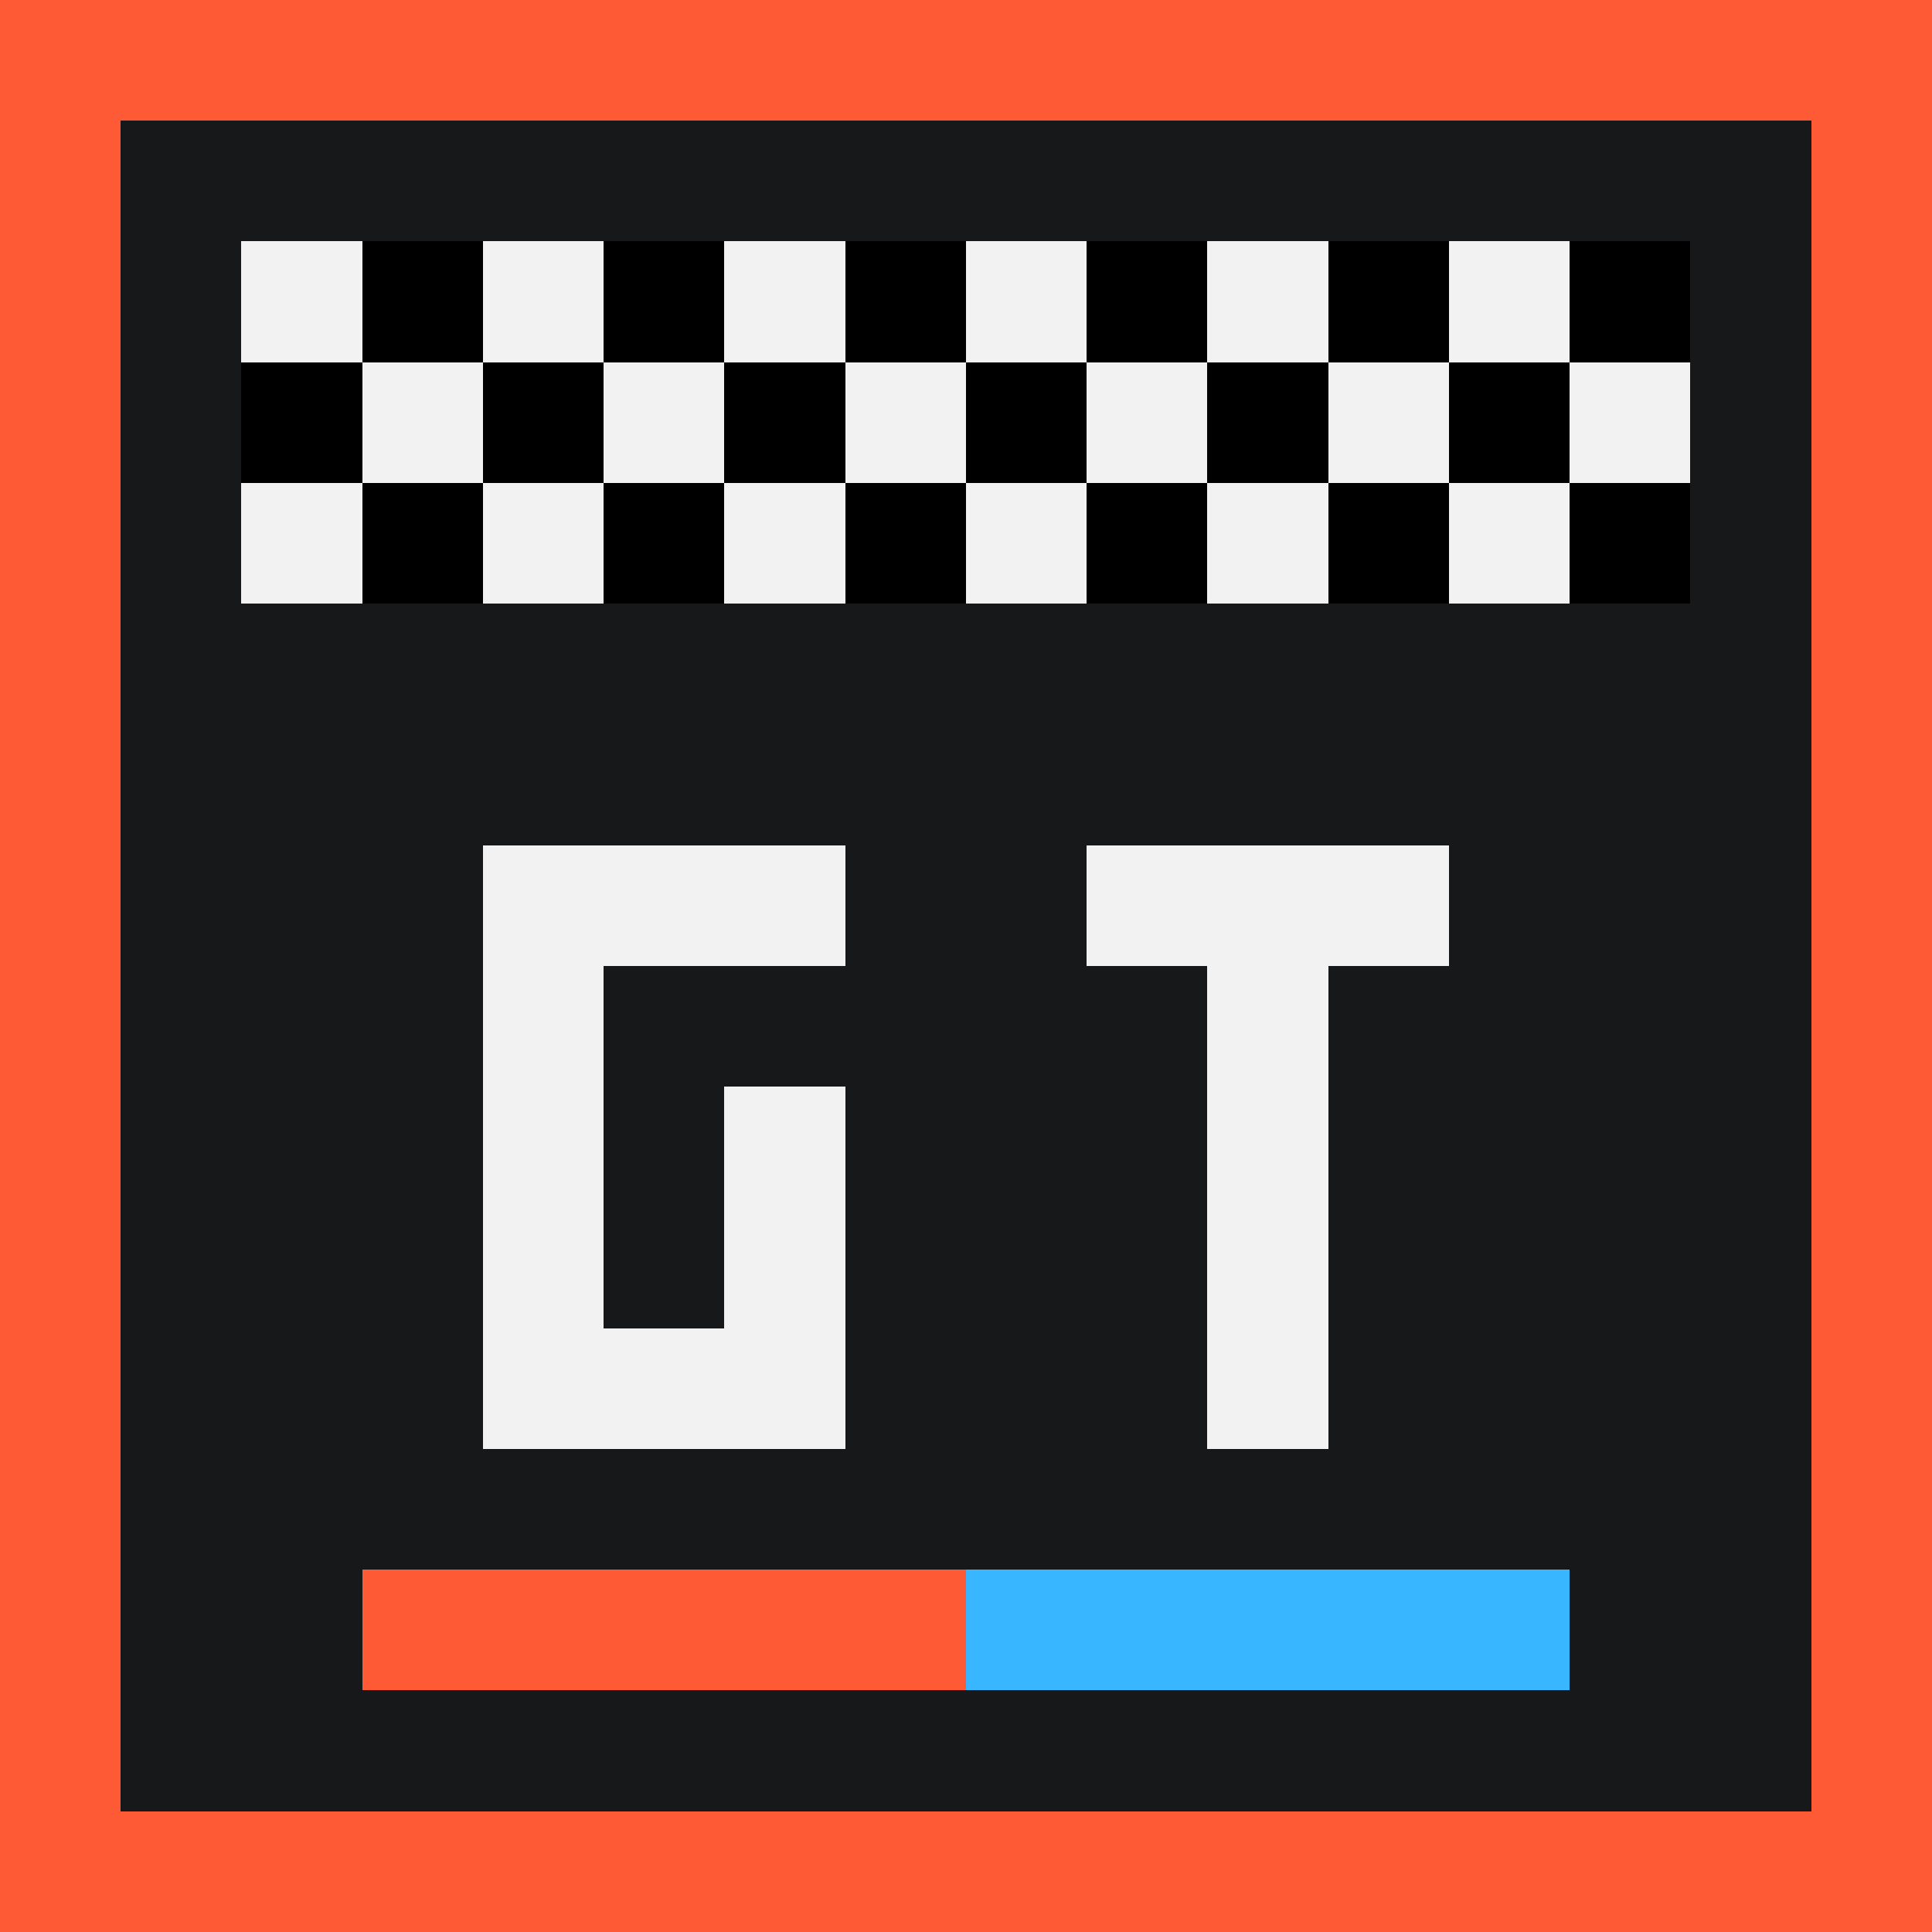
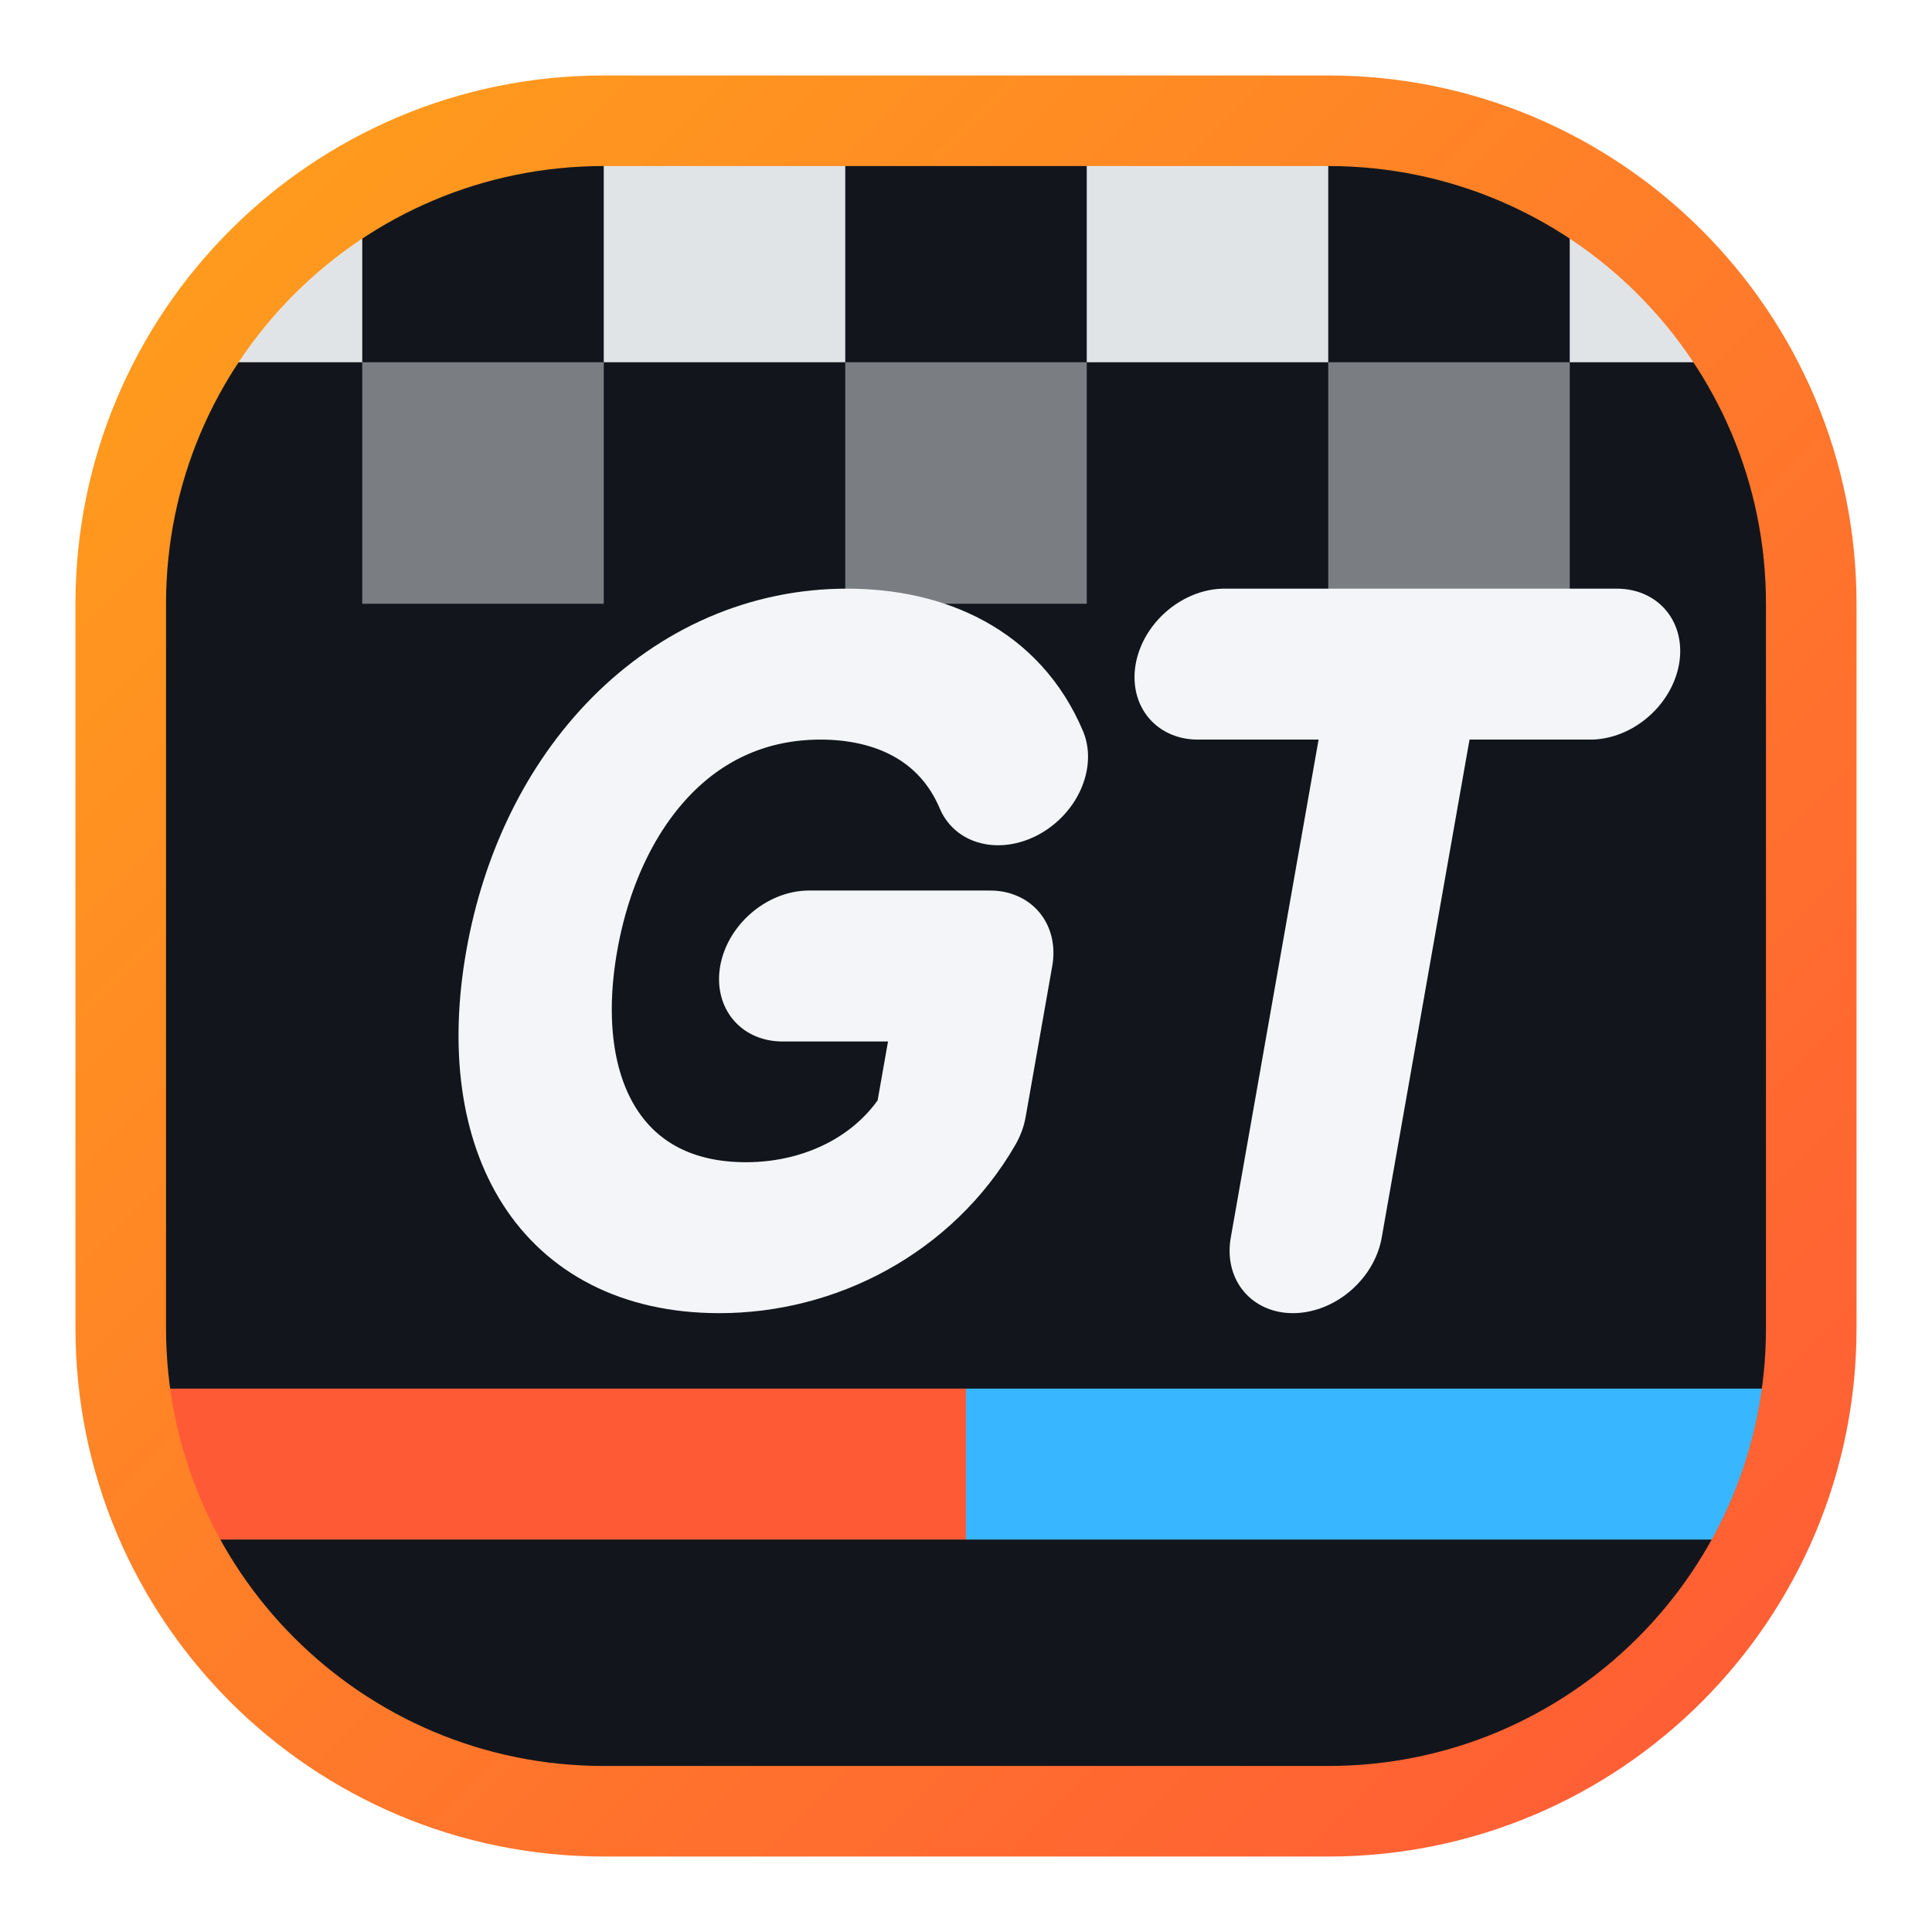
- <svg xmlns="http://www.w3.org/2000/svg" viewBox="0 0 16 16" shape-rendering="crispEdges">
-   <rect x="1" y="0" width="1" height="1" fill="#FF5A36" />
-   <rect x="2" y="0" width="1" height="1" fill="#FF5A36" />
-   <rect x="3" y="0" width="1" height="1" fill="#FF5A36" />
-   <rect x="4" y="0" width="1" height="1" fill="#FF5A36" />
-   <rect x="5" y="0" width="1" height="1" fill="#FF5A36" />
-   <rect x="6" y="0" width="1" height="1" fill="#FF5A36" />
-   <rect x="7" y="0" width="1" height="1" fill="#FF5A36" />
-   <rect x="8" y="0" width="1" height="1" fill="#FF5A36" />
-   <rect x="9" y="0" width="1" height="1" fill="#FF5A36" />
-   <rect x="10" y="0" width="1" height="1" fill="#FF5A36" />
-   <rect x="11" y="0" width="1" height="1" fill="#FF5A36" />
-   <rect x="12" y="0" width="1" height="1" fill="#FF5A36" />
-   <rect x="13" y="0" width="1" height="1" fill="#FF5A36" />
-   <rect x="14" y="0" width="1" height="1" fill="#FF5A36" />
-   <rect x="0" y="1" width="1" height="1" fill="#FF5A36" />
-   <rect x="1" y="1" width="1" height="1" fill="#17181A" />
-   <rect x="2" y="1" width="1" height="1" fill="#17181A" />
-   <rect x="3" y="1" width="1" height="1" fill="#17181A" />
-   <rect x="4" y="1" width="1" height="1" fill="#17181A" />
-   <rect x="5" y="1" width="1" height="1" fill="#17181A" />
-   <rect x="6" y="1" width="1" height="1" fill="#17181A" />
-   <rect x="7" y="1" width="1" height="1" fill="#17181A" />
-   <rect x="8" y="1" width="1" height="1" fill="#17181A" />
-   <rect x="9" y="1" width="1" height="1" fill="#17181A" />
-   <rect x="10" y="1" width="1" height="1" fill="#17181A" />
-   <rect x="11" y="1" width="1" height="1" fill="#17181A" />
-   <rect x="12" y="1" width="1" height="1" fill="#17181A" />
-   <rect x="13" y="1" width="1" height="1" fill="#17181A" />
-   <rect x="14" y="1" width="1" height="1" fill="#17181A" />
-   <rect x="15" y="1" width="1" height="1" fill="#FF5A36" />
-   <rect x="0" y="2" width="1" height="1" fill="#FF5A36" />
-   <rect x="1" y="2" width="1" height="1" fill="#17181A" />
-   <rect x="2" y="2" width="1" height="1" fill="#F2F2F2" />
-   <rect x="3" y="2" width="1" height="1" fill="#000000" />
-   <rect x="4" y="2" width="1" height="1" fill="#F2F2F2" />
-   <rect x="5" y="2" width="1" height="1" fill="#000000" />
-   <rect x="6" y="2" width="1" height="1" fill="#F2F2F2" />
-   <rect x="7" y="2" width="1" height="1" fill="#000000" />
-   <rect x="8" y="2" width="1" height="1" fill="#F2F2F2" />
-   <rect x="9" y="2" width="1" height="1" fill="#000000" />
-   <rect x="10" y="2" width="1" height="1" fill="#F2F2F2" />
-   <rect x="11" y="2" width="1" height="1" fill="#000000" />
-   <rect x="12" y="2" width="1" height="1" fill="#F2F2F2" />
-   <rect x="13" y="2" width="1" height="1" fill="#000000" />
-   <rect x="14" y="2" width="1" height="1" fill="#17181A" />
-   <rect x="15" y="2" width="1" height="1" fill="#FF5A36" />
-   <rect x="0" y="3" width="1" height="1" fill="#FF5A36" />
-   <rect x="1" y="3" width="1" height="1" fill="#17181A" />
-   <rect x="2" y="3" width="1" height="1" fill="#000000" />
-   <rect x="3" y="3" width="1" height="1" fill="#F2F2F2" />
-   <rect x="4" y="3" width="1" height="1" fill="#000000" />
-   <rect x="5" y="3" width="1" height="1" fill="#F2F2F2" />
-   <rect x="6" y="3" width="1" height="1" fill="#000000" />
-   <rect x="7" y="3" width="1" height="1" fill="#F2F2F2" />
-   <rect x="8" y="3" width="1" height="1" fill="#000000" />
-   <rect x="9" y="3" width="1" height="1" fill="#F2F2F2" />
-   <rect x="10" y="3" width="1" height="1" fill="#000000" />
-   <rect x="11" y="3" width="1" height="1" fill="#F2F2F2" />
-   <rect x="12" y="3" width="1" height="1" fill="#000000" />
-   <rect x="13" y="3" width="1" height="1" fill="#F2F2F2" />
-   <rect x="14" y="3" width="1" height="1" fill="#17181A" />
-   <rect x="15" y="3" width="1" height="1" fill="#FF5A36" />
-   <rect x="0" y="4" width="1" height="1" fill="#FF5A36" />
-   <rect x="1" y="4" width="1" height="1" fill="#17181A" />
-   <rect x="2" y="4" width="1" height="1" fill="#F2F2F2" />
-   <rect x="3" y="4" width="1" height="1" fill="#000000" />
-   <rect x="4" y="4" width="1" height="1" fill="#F2F2F2" />
-   <rect x="5" y="4" width="1" height="1" fill="#000000" />
-   <rect x="6" y="4" width="1" height="1" fill="#F2F2F2" />
-   <rect x="7" y="4" width="1" height="1" fill="#000000" />
-   <rect x="8" y="4" width="1" height="1" fill="#F2F2F2" />
-   <rect x="9" y="4" width="1" height="1" fill="#000000" />
-   <rect x="10" y="4" width="1" height="1" fill="#F2F2F2" />
-   <rect x="11" y="4" width="1" height="1" fill="#000000" />
-   <rect x="12" y="4" width="1" height="1" fill="#F2F2F2" />
-   <rect x="13" y="4" width="1" height="1" fill="#000000" />
-   <rect x="14" y="4" width="1" height="1" fill="#17181A" />
-   <rect x="15" y="4" width="1" height="1" fill="#FF5A36" />
-   <rect x="0" y="5" width="1" height="1" fill="#FF5A36" />
-   <rect x="1" y="5" width="1" height="1" fill="#17181A" />
-   <rect x="2" y="5" width="1" height="1" fill="#17181A" />
-   <rect x="3" y="5" width="1" height="1" fill="#17181A" />
-   <rect x="4" y="5" width="1" height="1" fill="#17181A" />
-   <rect x="5" y="5" width="1" height="1" fill="#17181A" />
-   <rect x="6" y="5" width="1" height="1" fill="#17181A" />
-   <rect x="7" y="5" width="1" height="1" fill="#17181A" />
-   <rect x="8" y="5" width="1" height="1" fill="#17181A" />
-   <rect x="9" y="5" width="1" height="1" fill="#17181A" />
-   <rect x="10" y="5" width="1" height="1" fill="#17181A" />
-   <rect x="11" y="5" width="1" height="1" fill="#17181A" />
-   <rect x="12" y="5" width="1" height="1" fill="#17181A" />
-   <rect x="13" y="5" width="1" height="1" fill="#17181A" />
-   <rect x="14" y="5" width="1" height="1" fill="#17181A" />
-   <rect x="15" y="5" width="1" height="1" fill="#FF5A36" />
-   <rect x="0" y="6" width="1" height="1" fill="#FF5A36" />
-   <rect x="1" y="6" width="1" height="1" fill="#17181A" />
-   <rect x="2" y="6" width="1" height="1" fill="#17181A" />
-   <rect x="3" y="6" width="1" height="1" fill="#17181A" />
-   <rect x="4" y="6" width="1" height="1" fill="#17181A" />
-   <rect x="5" y="6" width="1" height="1" fill="#17181A" />
-   <rect x="6" y="6" width="1" height="1" fill="#17181A" />
-   <rect x="7" y="6" width="1" height="1" fill="#17181A" />
-   <rect x="8" y="6" width="1" height="1" fill="#17181A" />
-   <rect x="9" y="6" width="1" height="1" fill="#17181A" />
-   <rect x="10" y="6" width="1" height="1" fill="#17181A" />
-   <rect x="11" y="6" width="1" height="1" fill="#17181A" />
-   <rect x="12" y="6" width="1" height="1" fill="#17181A" />
-   <rect x="13" y="6" width="1" height="1" fill="#17181A" />
-   <rect x="14" y="6" width="1" height="1" fill="#17181A" />
-   <rect x="15" y="6" width="1" height="1" fill="#FF5A36" />
-   <rect x="0" y="7" width="1" height="1" fill="#FF5A36" />
-   <rect x="1" y="7" width="1" height="1" fill="#17181A" />
-   <rect x="2" y="7" width="1" height="1" fill="#17181A" />
-   <rect x="3" y="7" width="1" height="1" fill="#17181A" />
-   <rect x="4" y="7" width="1" height="1" fill="#F2F2F2" />
-   <rect x="5" y="7" width="1" height="1" fill="#F2F2F2" />
-   <rect x="6" y="7" width="1" height="1" fill="#F2F2F2" />
-   <rect x="7" y="7" width="1" height="1" fill="#17181A" />
-   <rect x="8" y="7" width="1" height="1" fill="#17181A" />
-   <rect x="9" y="7" width="1" height="1" fill="#F2F2F2" />
-   <rect x="10" y="7" width="1" height="1" fill="#F2F2F2" />
-   <rect x="11" y="7" width="1" height="1" fill="#F2F2F2" />
-   <rect x="12" y="7" width="1" height="1" fill="#17181A" />
-   <rect x="13" y="7" width="1" height="1" fill="#17181A" />
-   <rect x="14" y="7" width="1" height="1" fill="#17181A" />
-   <rect x="15" y="7" width="1" height="1" fill="#FF5A36" />
-   <rect x="0" y="8" width="1" height="1" fill="#FF5A36" />
-   <rect x="1" y="8" width="1" height="1" fill="#17181A" />
-   <rect x="2" y="8" width="1" height="1" fill="#17181A" />
-   <rect x="3" y="8" width="1" height="1" fill="#17181A" />
-   <rect x="4" y="8" width="1" height="1" fill="#F2F2F2" />
-   <rect x="5" y="8" width="1" height="1" fill="#17181A" />
-   <rect x="6" y="8" width="1" height="1" fill="#17181A" />
-   <rect x="7" y="8" width="1" height="1" fill="#17181A" />
-   <rect x="8" y="8" width="1" height="1" fill="#17181A" />
-   <rect x="9" y="8" width="1" height="1" fill="#17181A" />
-   <rect x="10" y="8" width="1" height="1" fill="#F2F2F2" />
-   <rect x="11" y="8" width="1" height="1" fill="#17181A" />
-   <rect x="12" y="8" width="1" height="1" fill="#17181A" />
-   <rect x="13" y="8" width="1" height="1" fill="#17181A" />
-   <rect x="14" y="8" width="1" height="1" fill="#17181A" />
-   <rect x="15" y="8" width="1" height="1" fill="#FF5A36" />
-   <rect x="0" y="9" width="1" height="1" fill="#FF5A36" />
-   <rect x="1" y="9" width="1" height="1" fill="#17181A" />
-   <rect x="2" y="9" width="1" height="1" fill="#17181A" />
-   <rect x="3" y="9" width="1" height="1" fill="#17181A" />
-   <rect x="4" y="9" width="1" height="1" fill="#F2F2F2" />
-   <rect x="5" y="9" width="1" height="1" fill="#17181A" />
-   <rect x="6" y="9" width="1" height="1" fill="#F2F2F2" />
-   <rect x="7" y="9" width="1" height="1" fill="#17181A" />
-   <rect x="8" y="9" width="1" height="1" fill="#17181A" />
-   <rect x="9" y="9" width="1" height="1" fill="#17181A" />
-   <rect x="10" y="9" width="1" height="1" fill="#F2F2F2" />
-   <rect x="11" y="9" width="1" height="1" fill="#17181A" />
-   <rect x="12" y="9" width="1" height="1" fill="#17181A" />
-   <rect x="13" y="9" width="1" height="1" fill="#17181A" />
-   <rect x="14" y="9" width="1" height="1" fill="#17181A" />
-   <rect x="15" y="9" width="1" height="1" fill="#FF5A36" />
-   <rect x="0" y="10" width="1" height="1" fill="#FF5A36" />
-   <rect x="1" y="10" width="1" height="1" fill="#17181A" />
-   <rect x="2" y="10" width="1" height="1" fill="#17181A" />
-   <rect x="3" y="10" width="1" height="1" fill="#17181A" />
-   <rect x="4" y="10" width="1" height="1" fill="#F2F2F2" />
-   <rect x="5" y="10" width="1" height="1" fill="#17181A" />
-   <rect x="6" y="10" width="1" height="1" fill="#F2F2F2" />
-   <rect x="7" y="10" width="1" height="1" fill="#17181A" />
-   <rect x="8" y="10" width="1" height="1" fill="#17181A" />
-   <rect x="9" y="10" width="1" height="1" fill="#17181A" />
-   <rect x="10" y="10" width="1" height="1" fill="#F2F2F2" />
-   <rect x="11" y="10" width="1" height="1" fill="#17181A" />
-   <rect x="12" y="10" width="1" height="1" fill="#17181A" />
-   <rect x="13" y="10" width="1" height="1" fill="#17181A" />
-   <rect x="14" y="10" width="1" height="1" fill="#17181A" />
-   <rect x="15" y="10" width="1" height="1" fill="#FF5A36" />
-   <rect x="0" y="11" width="1" height="1" fill="#FF5A36" />
-   <rect x="1" y="11" width="1" height="1" fill="#17181A" />
-   <rect x="2" y="11" width="1" height="1" fill="#17181A" />
-   <rect x="3" y="11" width="1" height="1" fill="#17181A" />
-   <rect x="4" y="11" width="1" height="1" fill="#F2F2F2" />
-   <rect x="5" y="11" width="1" height="1" fill="#F2F2F2" />
-   <rect x="6" y="11" width="1" height="1" fill="#F2F2F2" />
-   <rect x="7" y="11" width="1" height="1" fill="#17181A" />
-   <rect x="8" y="11" width="1" height="1" fill="#17181A" />
-   <rect x="9" y="11" width="1" height="1" fill="#17181A" />
-   <rect x="10" y="11" width="1" height="1" fill="#F2F2F2" />
-   <rect x="11" y="11" width="1" height="1" fill="#17181A" />
-   <rect x="12" y="11" width="1" height="1" fill="#17181A" />
-   <rect x="13" y="11" width="1" height="1" fill="#17181A" />
-   <rect x="14" y="11" width="1" height="1" fill="#17181A" />
-   <rect x="15" y="11" width="1" height="1" fill="#FF5A36" />
-   <rect x="0" y="12" width="1" height="1" fill="#FF5A36" />
-   <rect x="1" y="12" width="1" height="1" fill="#17181A" />
-   <rect x="2" y="12" width="1" height="1" fill="#17181A" />
-   <rect x="3" y="12" width="1" height="1" fill="#17181A" />
-   <rect x="4" y="12" width="1" height="1" fill="#17181A" />
-   <rect x="5" y="12" width="1" height="1" fill="#17181A" />
-   <rect x="6" y="12" width="1" height="1" fill="#17181A" />
-   <rect x="7" y="12" width="1" height="1" fill="#17181A" />
-   <rect x="8" y="12" width="1" height="1" fill="#17181A" />
-   <rect x="9" y="12" width="1" height="1" fill="#17181A" />
-   <rect x="10" y="12" width="1" height="1" fill="#17181A" />
-   <rect x="11" y="12" width="1" height="1" fill="#17181A" />
-   <rect x="12" y="12" width="1" height="1" fill="#17181A" />
-   <rect x="13" y="12" width="1" height="1" fill="#17181A" />
-   <rect x="14" y="12" width="1" height="1" fill="#17181A" />
-   <rect x="15" y="12" width="1" height="1" fill="#FF5A36" />
-   <rect x="0" y="13" width="1" height="1" fill="#FF5A36" />
-   <rect x="1" y="13" width="1" height="1" fill="#17181A" />
-   <rect x="2" y="13" width="1" height="1" fill="#17181A" />
-   <rect x="3" y="13" width="1" height="1" fill="#FF5A36" />
-   <rect x="4" y="13" width="1" height="1" fill="#FF5A36" />
-   <rect x="5" y="13" width="1" height="1" fill="#FF5A36" />
-   <rect x="6" y="13" width="1" height="1" fill="#FF5A36" />
-   <rect x="7" y="13" width="1" height="1" fill="#FF5A36" />
-   <rect x="8" y="13" width="1" height="1" fill="#38B6FF" />
-   <rect x="9" y="13" width="1" height="1" fill="#38B6FF" />
-   <rect x="10" y="13" width="1" height="1" fill="#38B6FF" />
-   <rect x="11" y="13" width="1" height="1" fill="#38B6FF" />
-   <rect x="12" y="13" width="1" height="1" fill="#38B6FF" />
-   <rect x="13" y="13" width="1" height="1" fill="#17181A" />
-   <rect x="14" y="13" width="1" height="1" fill="#17181A" />
-   <rect x="15" y="13" width="1" height="1" fill="#FF5A36" />
-   <rect x="0" y="14" width="1" height="1" fill="#FF5A36" />
-   <rect x="1" y="14" width="1" height="1" fill="#17181A" />
-   <rect x="2" y="14" width="1" height="1" fill="#17181A" />
-   <rect x="3" y="14" width="1" height="1" fill="#17181A" />
-   <rect x="4" y="14" width="1" height="1" fill="#17181A" />
-   <rect x="5" y="14" width="1" height="1" fill="#17181A" />
-   <rect x="6" y="14" width="1" height="1" fill="#17181A" />
-   <rect x="7" y="14" width="1" height="1" fill="#17181A" />
-   <rect x="8" y="14" width="1" height="1" fill="#17181A" />
-   <rect x="9" y="14" width="1" height="1" fill="#17181A" />
-   <rect x="10" y="14" width="1" height="1" fill="#17181A" />
-   <rect x="11" y="14" width="1" height="1" fill="#17181A" />
-   <rect x="12" y="14" width="1" height="1" fill="#17181A" />
-   <rect x="13" y="14" width="1" height="1" fill="#17181A" />
-   <rect x="14" y="14" width="1" height="1" fill="#17181A" />
-   <rect x="15" y="14" width="1" height="1" fill="#FF5A36" />
-   <rect x="1" y="15" width="1" height="1" fill="#FF5A36" />
-   <rect x="2" y="15" width="1" height="1" fill="#FF5A36" />
-   <rect x="3" y="15" width="1" height="1" fill="#FF5A36" />
-   <rect x="4" y="15" width="1" height="1" fill="#FF5A36" />
-   <rect x="5" y="15" width="1" height="1" fill="#FF5A36" />
-   <rect x="6" y="15" width="1" height="1" fill="#FF5A36" />
-   <rect x="7" y="15" width="1" height="1" fill="#FF5A36" />
-   <rect x="8" y="15" width="1" height="1" fill="#FF5A36" />
-   <rect x="9" y="15" width="1" height="1" fill="#FF5A36" />
-   <rect x="10" y="15" width="1" height="1" fill="#FF5A36" />
-   <rect x="11" y="15" width="1" height="1" fill="#FF5A36" />
-   <rect x="12" y="15" width="1" height="1" fill="#FF5A36" />
-   <rect x="13" y="15" width="1" height="1" fill="#FF5A36" />
-   <rect x="14" y="15" width="1" height="1" fill="#FF5A36" />
-   <rect x="0" y="0" width="1" height="1" fill="#FF5A36" />
-   <rect x="15" y="0" width="1" height="1" fill="#FF5A36" />
-   <rect x="0" y="15" width="1" height="1" fill="#FF5A36" />
-   <rect x="15" y="15" width="1" height="1" fill="#FF5A36" />
+ <svg xmlns="http://www.w3.org/2000/svg" viewBox="0 0 64 64">
+   <defs>
+     <linearGradient id="g" x1="0" y1="0" x2="1" y2="1">
+       <stop offset="0" stop-color="#FF9F1C" />
+       <stop offset="1" stop-color="#FF5A36" />
+     </linearGradient>
+     <clipPath id="c">
+       <rect x="4" y="4" width="56" height="56" rx="16" />
+     </clipPath>
+   </defs>
+   <rect x="4" y="4" width="56" height="56" rx="16" fill="#12161C" />
+   <g clip-path="url(#c)">
+     <g fill="#F3F5F8" opacity=".92">
+       <rect x="4" y="4" width="8" height="8" />
+       <rect x="20" y="4" width="8" height="8" />
+       <rect x="36" y="4" width="8" height="8" />
+       <rect x="52" y="4" width="8" height="8" />
+       <rect x="12" y="12" width="8" height="8" opacity=".5" />
+       <rect x="28" y="12" width="8" height="8" opacity=".5" />
+       <rect x="44" y="12" width="8" height="8" opacity=".5" />
+     </g>
+     <rect x="4" y="46" width="28" height="5" fill="#FF5A36" />
+     <rect x="32" y="46" width="28" height="5" fill="#38B6FF" />
+   </g>
+   <rect x="4" y="4" width="56" height="56" rx="16" fill="none" stroke="url(#g)" stroke-width="3" />
+   <g transform="skewX(-10) translate(7 0)" fill="none" stroke="#F3F5F8" stroke-width="5" stroke-linecap="round" stroke-linejoin="round">
+     <path d="M31 25.5C29.5 23 27 22 24.5 22 19.5 22 16.5 26 16.5 31.5S19.5 41 24.5 41C27.5 41 30 39.5 31 37V32H25" />
+     <path d="M37 22H50M43.5 22V41" />
+   </g>
</svg>
